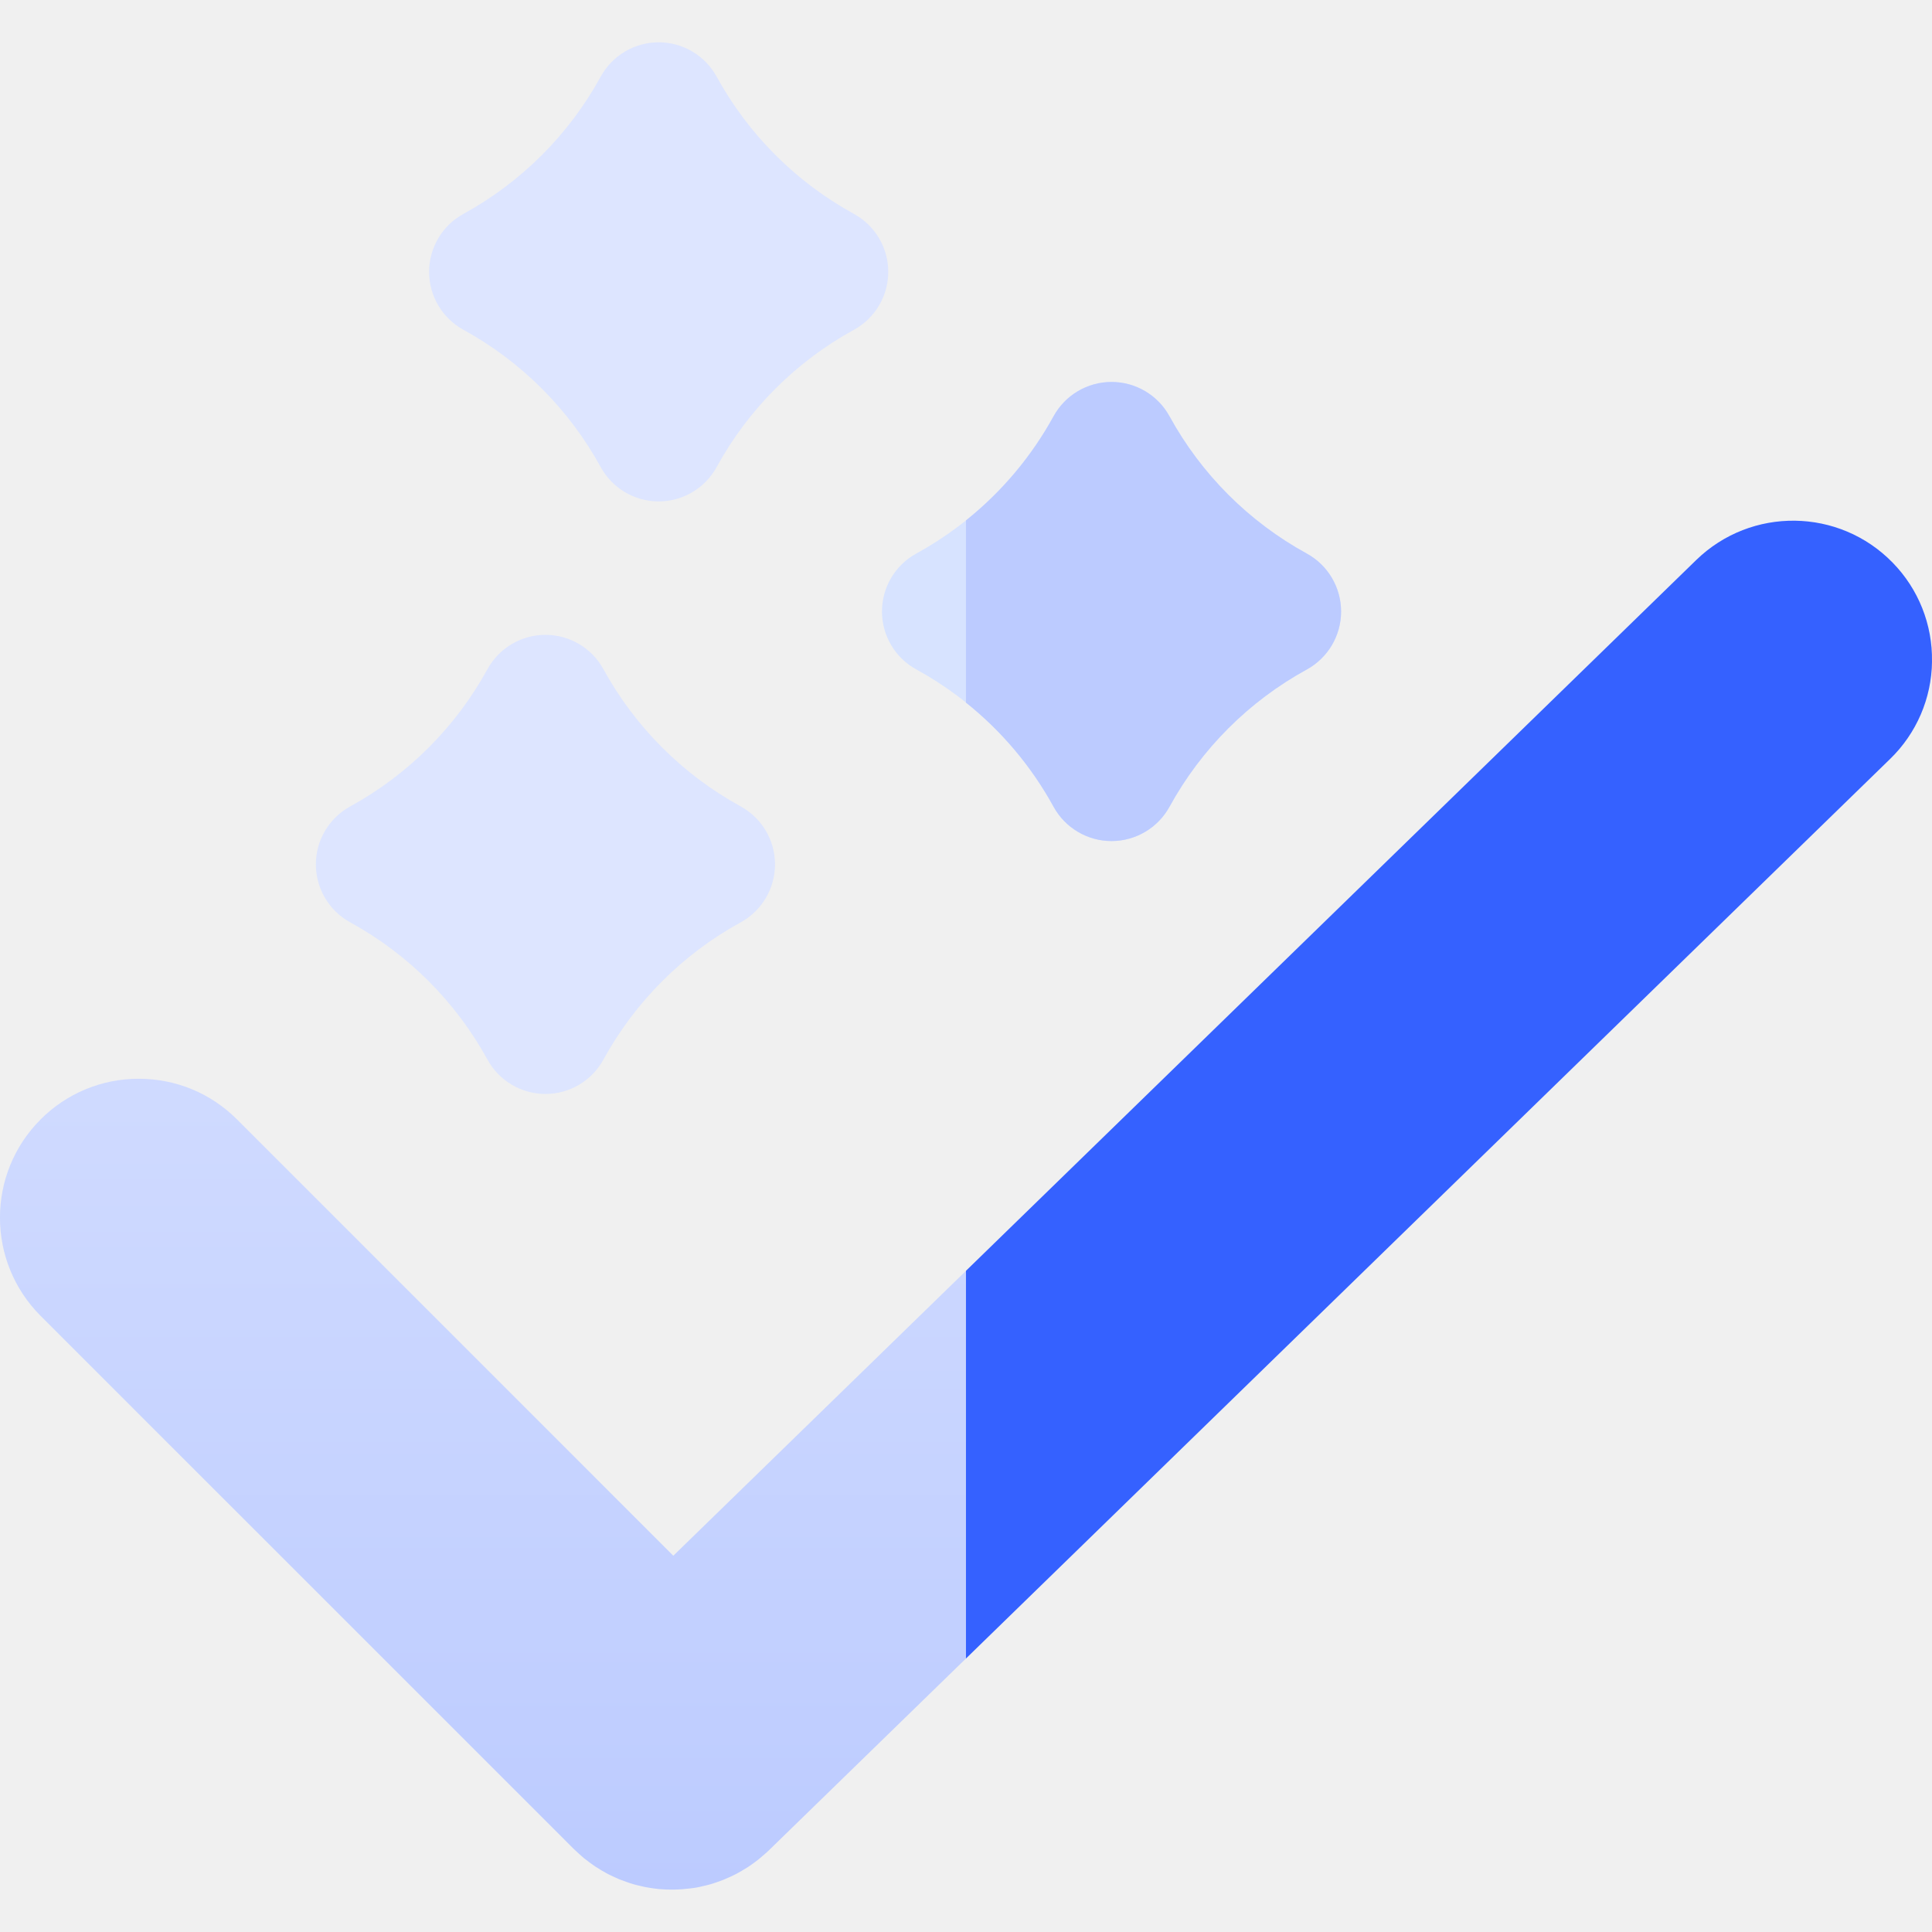
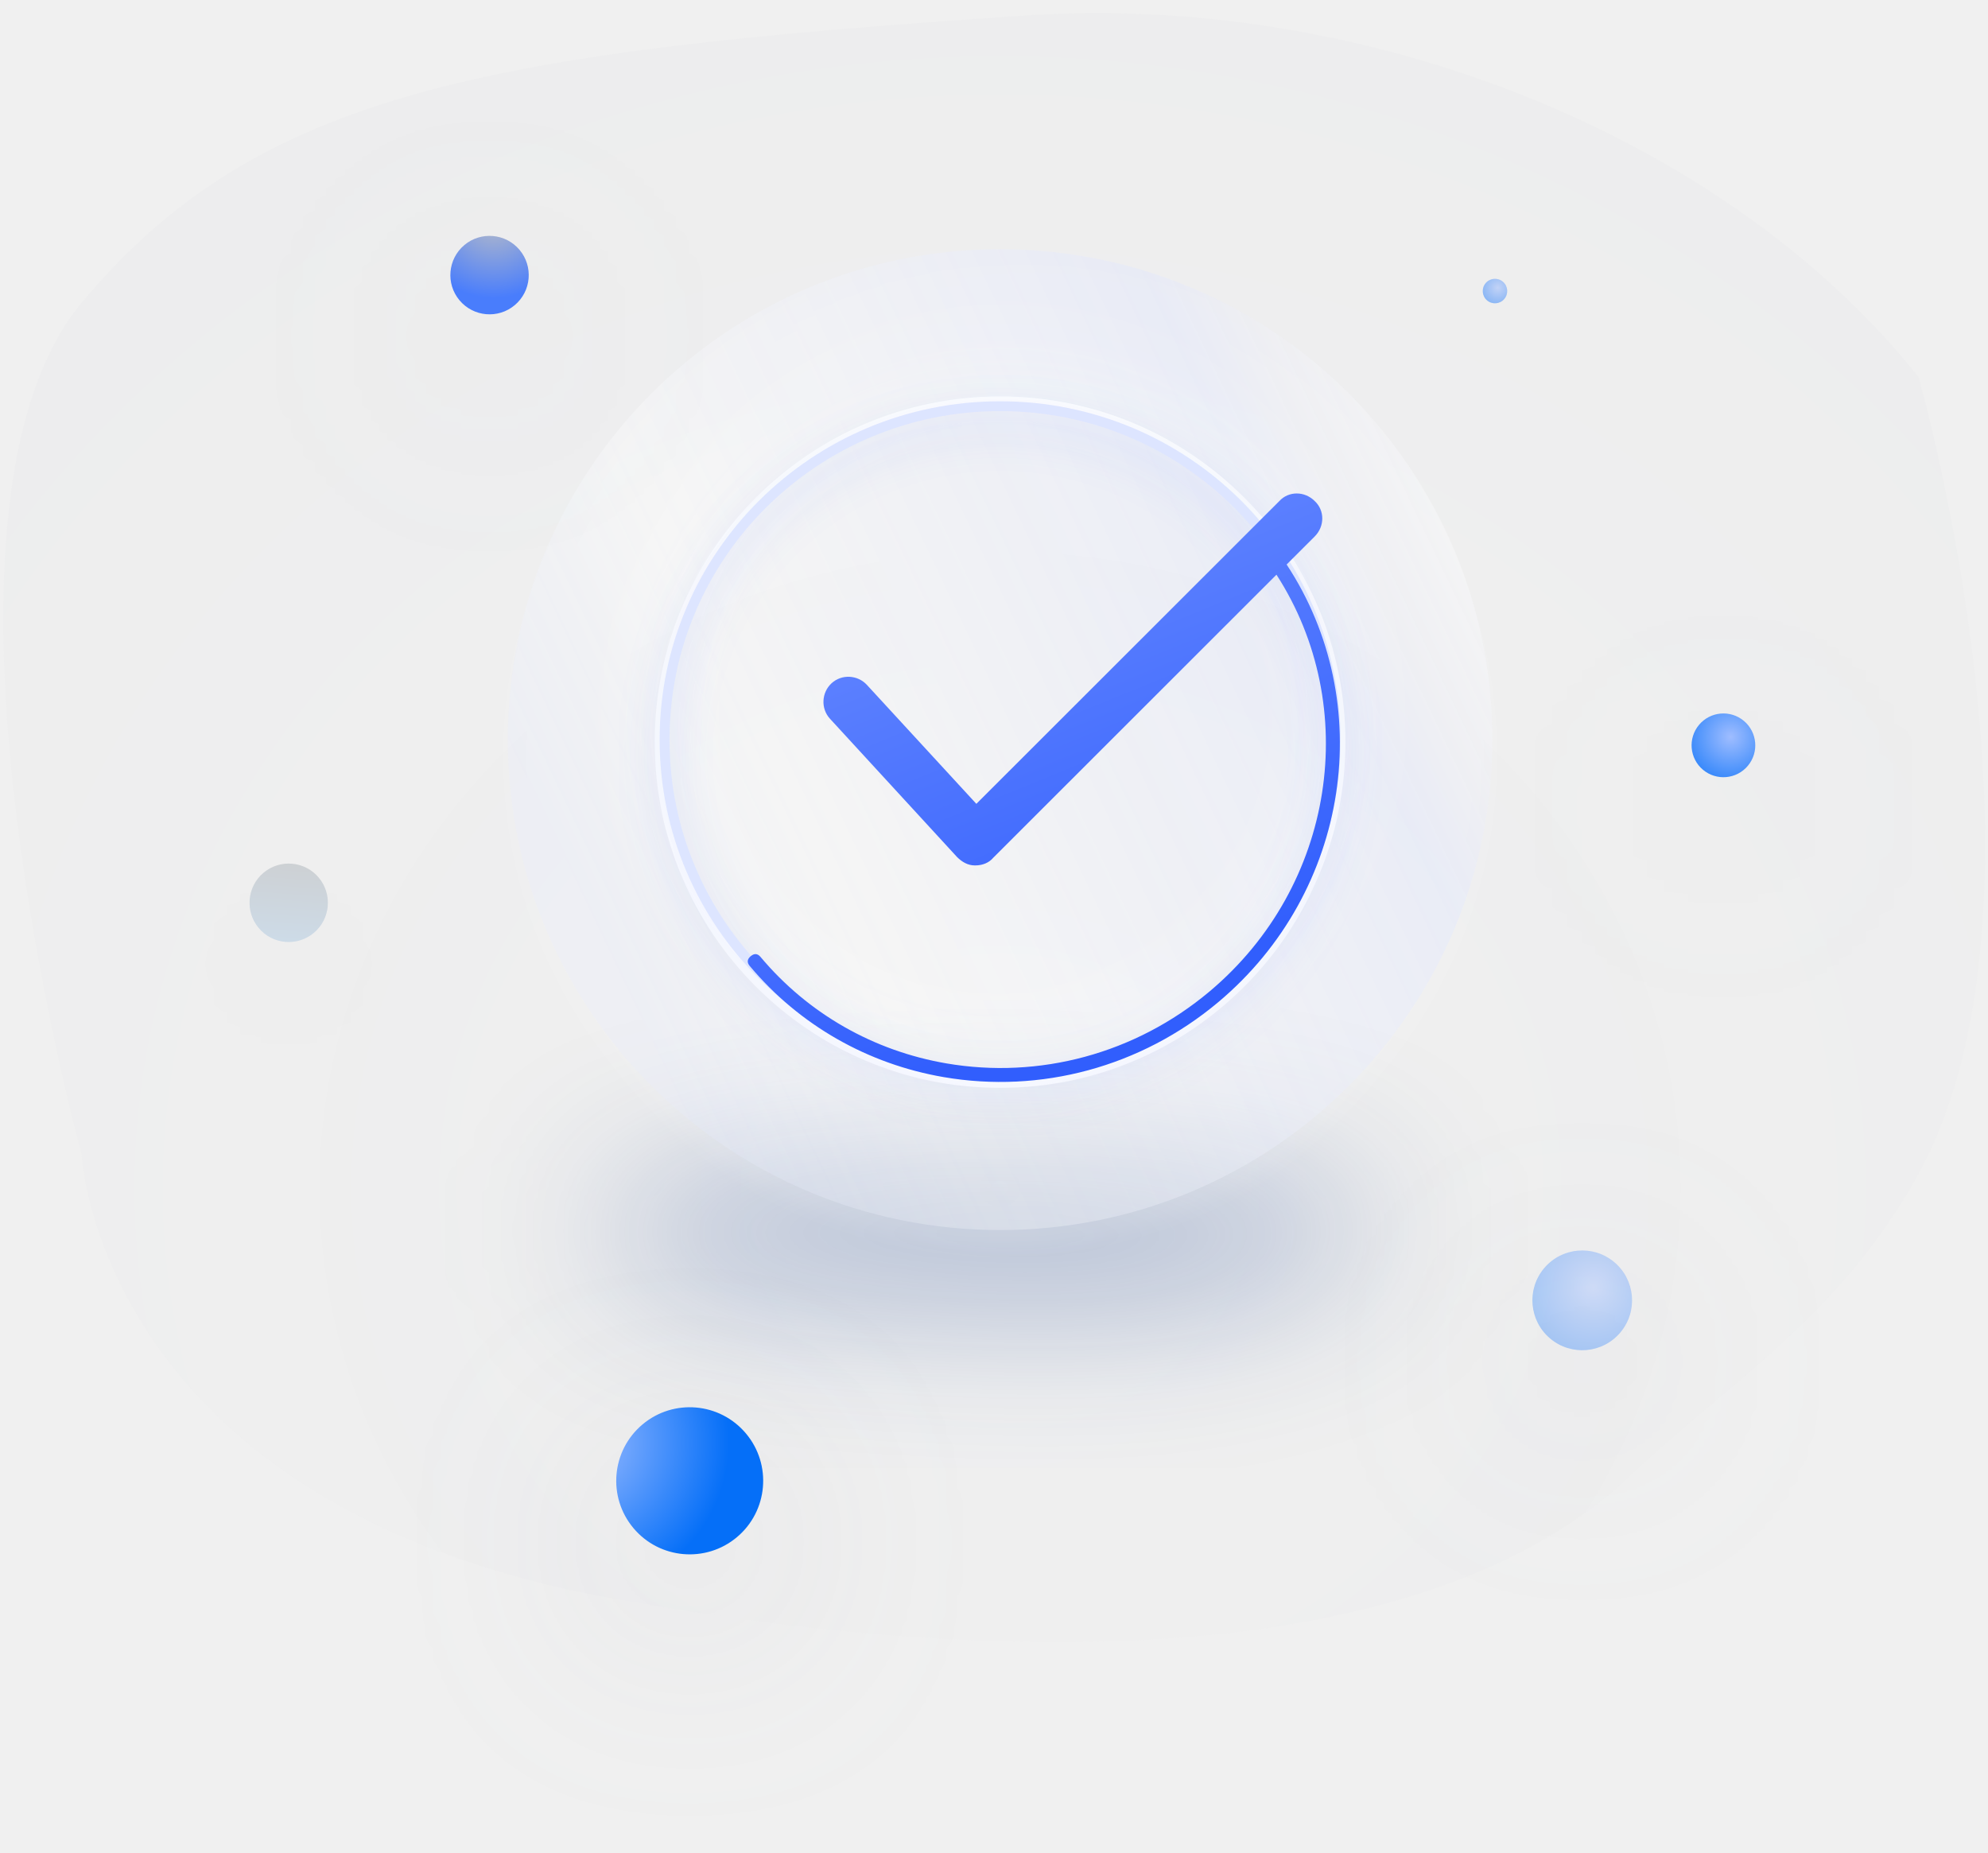
- <svg xmlns="http://www.w3.org/2000/svg" width="72" height="72" fill="none">
-   <g clip-path="url(#clip0)">
-     <path d="M72 24.65a5.134 5.134 0 01-1.566 3.638L36 61.806l-7.346 7.15a3.09 3.09 0 01-.177.16l-.02.017a4.022 4.022 0 01-.365.294l-.037.027a3.621 3.621 0 01-.394.254l-.036.023a3.787 3.787 0 01-.416.215l-.036.016a3.975 3.975 0 01-.441.176l-.027.008a3.395 3.395 0 01-.474.136l-.014.003a3.17 3.17 0 01-.516.093 5.234 5.234 0 01-1.156.021c-.058-.005-.116-.014-.175-.022-.081-.012-.192-.026-.322-.051a3.502 3.502 0 01-.196-.045l-.016-.004a3.38 3.38 0 01-.475-.138l-.031-.011a4.49 4.49 0 01-.25-.092 3.952 3.952 0 01-.199-.09l-.036-.016c-.076-.036-.152-.07-.225-.11a4.83 4.83 0 01-.2-.114l-.037-.023a3.676 3.676 0 01-.399-.265l-.038-.029a4.696 4.696 0 01-.193-.147 4.443 4.443 0 01-.175-.156l-.019-.017a3.853 3.853 0 01-.175-.163L1.513 49.038a5.18 5.18 0 010-7.32 5.142 5.142 0 013.66-1.516c1.383 0 2.682.539 3.66 1.516l16.259 16.26L35.999 47.36l27.216-26.49a5.181 5.181 0 017.319.099A5.138 5.138 0 0172 24.65z" fill="url(#paint0_linear)" />
-     <path d="M27.603 30.052a12.911 12.911 0 01-5.116-5.115 2.464 2.464 0 00-4.32 0 12.91 12.91 0 01-5.116 5.116 2.463 2.463 0 000 4.32 12.91 12.91 0 015.116 5.116 2.463 2.463 0 004.32 0 12.91 12.91 0 015.116-5.116 2.463 2.463 0 000-4.32z" fill="#DDE5FF" />
-     <path d="M49.98 22.79c0 .899-.49 1.727-1.278 2.16a12.91 12.91 0 00-5.117 5.116 2.464 2.464 0 01-4.32-.001 12.89 12.89 0 00-5.115-5.116 2.462 2.462 0 01-.002-4.32 12.92 12.92 0 005.117-5.117 2.464 2.464 0 014.32 0 12.91 12.91 0 005.117 5.118 2.464 2.464 0 011.278 2.16z" fill="#D7E3FF" />
-     <path d="M31.823 7.97a12.91 12.91 0 01-5.116-5.115 2.464 2.464 0 00-4.32 0 12.91 12.91 0 01-5.116 5.116 2.463 2.463 0 000 4.32 12.91 12.91 0 015.115 5.116 2.464 2.464 0 004.321 0 12.91 12.91 0 015.116-5.116 2.463 2.463 0 000-4.32z" fill="#DDE5FF" />
-     <path d="M72 24.65a5.134 5.134 0 01-1.566 3.638L35.999 61.806V47.36l27.215-26.49a5.181 5.181 0 017.32.099 5.139 5.139 0 011.465 3.68z" fill="#3561FF" />
-     <path d="M49.978 22.79c0 .899-.49 1.727-1.278 2.16a12.91 12.91 0 00-5.117 5.116 2.464 2.464 0 01-4.32-.001 12.89 12.89 0 00-3.264-3.881v-6.79a12.918 12.918 0 003.264-3.881 2.464 2.464 0 014.32 0A12.91 12.91 0 0048.7 20.63a2.464 2.464 0 011.278 2.16z" fill="#BCCBFF" />
+ <svg xmlns="http://www.w3.org/2000/svg" width="220" height="205" viewBox="0 0 487 449" fill="none">
+   <path opacity="0.1" fill-rule="evenodd" clip-rule="evenodd" d="M152.344 389.605C280.862 412.052 360.924 395.676 399.187 359.226C423.412 336.148 450.239 320.504 469.615 285.807C506.904 219.031 470 89.916 470 89.916C422 29.829 333.279 -4.037 251.773 1.35C119.999 10.06 63.2 19.917 20 71.72C-23.2 123.522 20 280.375 20 280.375C20 280.375 23.827 367.158 152.344 389.605Z" fill="url(#paint0_radial)" />
+   <g filter="url(#filter0_f)">
+     <path fill-rule="evenodd" clip-rule="evenodd" d="M239.895 318.659C297.451 320.989 318.747 313.24 336.133 301.33C353.519 289.42 293.623 280.88 241.184 280.88C188.744 280.88 135.306 289.127 146.234 301.33C157.162 313.533 182.34 316.329 239.895 318.659Z" fill="#1A438F" fill-opacity="0.312" style="mix-blend-mode:multiply" />
  </g>
+   <g filter="url(#filter1_d)">
+     <path fill-rule="evenodd" clip-rule="evenodd" d="M244.999 298.898C311.605 298.898 365.599 245.118 365.599 178.778C365.599 112.437 311.605 58.657 244.999 58.657C178.394 58.657 124.399 112.437 124.399 178.778C124.399 245.118 178.394 298.898 244.999 298.898Z" fill="url(#paint1_linear)" />
+   </g>
+   <g opacity="0.174" filter="url(#filter2_d)">
+     <rect width="19.208" height="19.211" rx="9.604" transform="matrix(-0.765728 0.643165 0.64241 0.766361 71.9082 205.204)" fill="url(#paint2_linear)" />
+   </g>
+   <g filter="url(#filter3_d)">
+     <rect width="19.208" height="19.211" rx="9.604" transform="matrix(-0.765727 0.643165 0.64241 0.766361 121.108 51.4504)" fill="url(#paint3_radial)" />
+   </g>
+   <g filter="url(#filter4_d)">
+     <path d="M182.747 348.736C176.358 341.115 165.003 340.119 157.388 346.516C149.773 352.912 148.78 364.278 155.169 371.9C161.558 379.522 172.913 380.517 180.528 374.121C188.144 367.724 189.136 356.358 182.747 348.736Z" fill="url(#paint4_radial)" />
+   </g>
+   <g filter="url(#filter5_d)">
+     <rect width="15.607" height="15.609" rx="7.803" transform="matrix(0.765728 0.643165 -0.64241 0.766361 421.228 169.168)" fill="url(#paint5_radial)" />
+   </g>
+   <g filter="url(#filter6_d)">
+     <rect width="24.427" height="24.432" rx="12.214" transform="matrix(0.765728 0.643165 -0.642411 0.766361 386.095 298.898)" fill="url(#paint6_radial)" fill-opacity="0.4" />
+   </g>
+   <g opacity="0.554" filter="url(#filter7_d)">
+     <rect width="6.002" height="6.004" rx="3.001" transform="matrix(0.765728 0.643164 -0.642411 0.766361 365.856 64.6636)" fill="url(#paint7_radial)" />
+   </g>
+   <g filter="url(#filter8_d)">
+     <path d="M244.991 261.609C290.36 261.609 327.138 224.793 327.138 179.379C327.138 133.964 290.36 97.148 244.991 97.148C199.622 97.148 162.843 133.964 162.843 179.379C162.843 224.793 199.622 261.609 244.991 261.609ZM244.991 264.063C198.267 264.063 160.391 226.149 160.391 179.379C160.391 132.608 198.267 94.694 244.991 94.694C291.714 94.694 329.591 132.608 329.591 179.379C329.591 226.149 291.714 264.063 244.991 264.063Z" fill="white" />
+   </g>
+   <g filter="url(#filter9_dd)">
+     <path d="M244.995 259.258C289.723 259.258 325.982 223.226 325.982 178.778C325.982 134.33 289.723 98.297 244.995 98.297C200.267 98.297 164.008 134.33 164.008 178.778C164.008 223.226 200.267 259.258 244.995 259.258ZM244.995 261.661C198.932 261.661 161.591 224.553 161.591 178.778C161.591 133.003 198.932 95.895 244.995 95.895C291.058 95.895 328.4 133.003 328.4 178.778C328.4 224.553 291.058 261.661 244.995 261.661Z" fill="#DDE5FF" />
+   </g>
+   <path d="M315.188 135.879C337.426 169.638 330.815 215.909 298.453 243.063C279.451 259.009 254.87 265.504 231.181 261.435C212.656 258.252 195.898 248.797 183.667 234.22C182.943 233.357 183.021 232.556 183.902 231.817C184.783 231.077 185.586 231.139 186.31 232.002C198.03 245.969 214.08 255.025 231.83 258.074C254.529 261.974 278.073 255.752 296.281 240.474C327.098 214.615 333.541 170.661 312.695 138.371L243.299 207.721C242.269 208.96 240.619 209.58 238.97 209.58H238.764C237.115 209.58 235.671 208.754 234.434 207.514L203.3 173.633C201.032 171.154 201.239 167.229 203.713 164.957C206.187 162.684 210.105 162.891 212.373 165.37L239.177 194.499L313.402 120.334C315.67 117.855 319.588 117.855 322.062 120.334C324.536 122.606 324.536 126.531 322.062 129.01L315.188 135.879Z" fill="url(#paint8_linear)" />
  <defs>
-     <linearGradient id="paint0_linear" x1="36" y1="19.407" x2="36" y2="70.423" gradientUnits="userSpaceOnUse">
-       <stop stop-color="#DDE5FF" />
-       <stop offset="1" stop-color="#BCCBFF" />
+     <filter id="filter0_f" x="106.744" y="242.824" width="270.512" height="114.305" filterUnits="userSpaceOnUse" color-interpolation-filters="sRGB">
+       <feFlood flood-opacity="0" result="BackgroundImageFix" />
+       <feBlend mode="normal" in="SourceGraphic" in2="BackgroundImageFix" result="shape" />
+       <feGaussianBlur stdDeviation="19.028" result="effect1_foregroundBlur" />
+     </filter>
+     <filter id="filter1_d" x="120.399" y="58.657" width="249.2" height="248.24" filterUnits="userSpaceOnUse" color-interpolation-filters="sRGB">
+       <feFlood flood-opacity="0" result="BackgroundImageFix" />
+       <feColorMatrix in="SourceAlpha" type="matrix" values="0 0 0 0 0 0 0 0 0 0 0 0 0 0 0 0 0 0 127 0" />
+       <feOffset dy="4" />
+       <feGaussianBlur stdDeviation="2" />
+       <feColorMatrix type="matrix" values="0 0 0 0 1 0 0 0 0 1 0 0 0 0 1 0 0 0 0.1 0" />
+       <feBlend mode="normal" in2="BackgroundImageFix" result="effect1_dropShadow" />
+       <feBlend mode="normal" in="SourceGraphic" in2="effect1_dropShadow" result="shape" />
+     </filter>
+     <filter id="filter2_d" x="6.125" y="169.133" width="129.2" height="129.219" filterUnits="userSpaceOnUse" color-interpolation-filters="sRGB">
+       <feFlood flood-opacity="0" result="BackgroundImageFix" />
+       <feColorMatrix in="SourceAlpha" type="matrix" values="0 0 0 0 0 0 0 0 0 0 0 0 0 0 0 0 0 0 127 0" />
+       <feOffset dy="15" />
+       <feGaussianBlur stdDeviation="27.5" />
+       <feColorMatrix type="matrix" values="0 0 0 0 0.616 0 0 0 0 0.639 0 0 0 0 0.706 0 0 0 0.2 0" />
+       <feBlend mode="normal" in2="BackgroundImageFix" result="effect1_dropShadow" />
+       <feBlend mode="normal" in="SourceGraphic" in2="effect1_dropShadow" result="shape" />
+     </filter>
+     <filter id="filter3_d" x="55.325" y="15.379" width="129.2" height="129.219" filterUnits="userSpaceOnUse" color-interpolation-filters="sRGB">
+       <feFlood flood-opacity="0" result="BackgroundImageFix" />
+       <feColorMatrix in="SourceAlpha" type="matrix" values="0 0 0 0 0 0 0 0 0 0 0 0 0 0 0 0 0 0 127 0" />
+       <feOffset dy="15" />
+       <feGaussianBlur stdDeviation="27.5" />
+       <feColorMatrix type="matrix" values="0 0 0 0 0.616 0 0 0 0 0.639 0 0 0 0 0.706 0 0 0 0.2 0" />
+       <feBlend mode="normal" in2="BackgroundImageFix" result="effect1_dropShadow" />
+       <feBlend mode="normal" in="SourceGraphic" in2="effect1_dropShadow" result="shape" />
+     </filter>
+     <filter id="filter4_d" x="95.958" y="302.3" width="146" height="146.036" filterUnits="userSpaceOnUse" color-interpolation-filters="sRGB">
+       <feFlood flood-opacity="0" result="BackgroundImageFix" />
+       <feColorMatrix in="SourceAlpha" type="matrix" values="0 0 0 0 0 0 0 0 0 0 0 0 0 0 0 0 0 0 127 0" />
+       <feOffset dy="15" />
+       <feGaussianBlur stdDeviation="27.5" />
+       <feColorMatrix type="matrix" values="0 0 0 0 0.616 0 0 0 0 0.639 0 0 0 0 0.706 0 0 0 0.2 0" />
+       <feBlend mode="normal" in2="BackgroundImageFix" result="effect1_dropShadow" />
+       <feBlend mode="normal" in="SourceGraphic" in2="effect1_dropShadow" result="shape" />
+     </filter>
+     <filter id="filter5_d" x="359.389" y="132.36" width="125.6" height="125.616" filterUnits="userSpaceOnUse" color-interpolation-filters="sRGB">
+       <feFlood flood-opacity="0" result="BackgroundImageFix" />
+       <feColorMatrix in="SourceAlpha" type="matrix" values="0 0 0 0 0 0 0 0 0 0 0 0 0 0 0 0 0 0 127 0" />
+       <feOffset dy="15" />
+       <feGaussianBlur stdDeviation="27.5" />
+       <feColorMatrix type="matrix" values="0 0 0 0 0.616 0 0 0 0 0.639 0 0 0 0 0.706 0 0 0 0.2 0" />
+       <feBlend mode="normal" in2="BackgroundImageFix" result="effect1_dropShadow" />
+       <feBlend mode="normal" in="SourceGraphic" in2="effect1_dropShadow" result="shape" />
+     </filter>
+     <filter id="filter6_d" x="320.391" y="263.894" width="134.417" height="134.442" filterUnits="userSpaceOnUse" color-interpolation-filters="sRGB">
+       <feFlood flood-opacity="0" result="BackgroundImageFix" />
+       <feColorMatrix in="SourceAlpha" type="matrix" values="0 0 0 0 0 0 0 0 0 0 0 0 0 0 0 0 0 0 127 0" />
+       <feOffset dy="15" />
+       <feGaussianBlur stdDeviation="27.5" />
+       <feColorMatrix type="matrix" values="0 0 0 0 0.616 0 0 0 0 0.639 0 0 0 0 0.706 0 0 0 0.2 0" />
+       <feBlend mode="normal" in2="BackgroundImageFix" result="effect1_dropShadow" />
+       <feBlend mode="normal" in="SourceGraphic" in2="effect1_dropShadow" result="shape" />
+     </filter>
+     <filter id="filter7_d" x="308.227" y="25.891" width="116" height="116.006" filterUnits="userSpaceOnUse" color-interpolation-filters="sRGB">
+       <feFlood flood-opacity="0" result="BackgroundImageFix" />
+       <feColorMatrix in="SourceAlpha" type="matrix" values="0 0 0 0 0 0 0 0 0 0 0 0 0 0 0 0 0 0 127 0" />
+       <feOffset dy="15" />
+       <feGaussianBlur stdDeviation="27.5" />
+       <feColorMatrix type="matrix" values="0 0 0 0 0.616 0 0 0 0 0.639 0 0 0 0 0.706 0 0 0 0.2 0" />
+       <feBlend mode="normal" in2="BackgroundImageFix" result="effect1_dropShadow" />
+       <feBlend mode="normal" in="SourceGraphic" in2="effect1_dropShadow" result="shape" />
+     </filter>
+     <filter id="filter8_d" x="140.391" y="66.694" width="209.2" height="209.369" filterUnits="userSpaceOnUse" color-interpolation-filters="sRGB">
+       <feFlood flood-opacity="0" result="BackgroundImageFix" />
+       <feColorMatrix in="SourceAlpha" type="matrix" values="0 0 0 0 0 0 0 0 0 0 0 0 0 0 0 0 0 0 127 0" />
+       <feOffset dy="-8" />
+       <feGaussianBlur stdDeviation="10" />
+       <feColorMatrix type="matrix" values="0 0 0 0 1 0 0 0 0 1 0 0 0 0 1 0 0 0 1 0" />
+       <feBlend mode="lighten" in2="BackgroundImageFix" result="effect1_dropShadow" />
+       <feBlend mode="normal" in="SourceGraphic" in2="effect1_dropShadow" result="shape" />
+     </filter>
+     <filter id="filter9_dd" x="151.591" y="80.895" width="186.809" height="194.766" filterUnits="userSpaceOnUse" color-interpolation-filters="sRGB">
+       <feFlood flood-opacity="0" result="BackgroundImageFix" />
+       <feColorMatrix in="SourceAlpha" type="matrix" values="0 0 0 0 0 0 0 0 0 0 0 0 0 0 0 0 0 0 127 0" />
+       <feOffset dy="-5" />
+       <feGaussianBlur stdDeviation="5" />
+       <feColorMatrix type="matrix" values="0 0 0 0 0.945 0 0 0 0 0.953 0 0 0 0 0.969 0 0 0 1 0" />
+       <feBlend mode="normal" in2="BackgroundImageFix" result="effect1_dropShadow" />
+       <feColorMatrix in="SourceAlpha" type="matrix" values="0 0 0 0 0 0 0 0 0 0 0 0 0 0 0 0 0 0 127 0" />
+       <feOffset dy="4" />
+       <feGaussianBlur stdDeviation="5" />
+       <feColorMatrix type="matrix" values="0 0 0 0 0.192 0 0 0 0 0.369 0 0 0 0 0.992 0 0 0 0.2 0" />
+       <feBlend mode="normal" in2="effect1_dropShadow" result="effect2_dropShadow" />
+       <feBlend mode="normal" in="SourceGraphic" in2="effect2_dropShadow" result="shape" />
+     </filter>
+     <radialGradient id="paint0_radial" cx="0" cy="0" r="1" gradientUnits="userSpaceOnUse" gradientTransform="translate(245 289.347) rotate(-90) scale(279.946 299.58)">
+       <stop stop-color="white" stop-opacity="0.262" />
+       <stop offset="1" stop-color="#80869F" stop-opacity="0.19" />
+     </radialGradient>
+     <linearGradient id="paint1_linear" x1="353.599" y1="103.102" x2="137.519" y2="206.237" gradientUnits="userSpaceOnUse">
+       <stop stop-color="white" stop-opacity="0.404" />
+       <stop offset="0.119" stop-color="#EEEFF8" stop-opacity="0.385" />
+       <stop offset="0.206" stop-color="#DEE5FF" stop-opacity="0.371" />
+       <stop offset="0.765" stop-color="white" stop-opacity="0.282" />
+       <stop offset="1" stop-color="#E3EAFF" stop-opacity="0.245" />
    </linearGradient>
-     <clipPath id="clip0">
-       <path fill="#fff" d="M0 0h72v72H0z" />
-     </clipPath>
+     <linearGradient id="paint2_linear" x1="-10.129" y1="9.185" x2="9.334" y2="28.94" gradientUnits="userSpaceOnUse">
+       <stop stop-color="#2B2E34" />
+       <stop offset="1" stop-color="#2B87DA" />
+     </linearGradient>
+     <radialGradient id="paint3_radial" cx="0" cy="0" r="1" gradientUnits="userSpaceOnUse" gradientTransform="translate(-0.252004 -0.546951) rotate(90) scale(19.7582 19.7548)">
+       <stop stop-color="#B9BDC7" />
+       <stop offset="1" stop-color="#497DFC" />
+     </radialGradient>
+     <radialGradient id="paint4_radial" cx="0" cy="0" r="1" gradientUnits="userSpaceOnUse" gradientTransform="translate(141.769 351.049) rotate(79.2845) scale(36.8465 36.8121)">
+       <stop stop-color="#9FBDFF" />
+       <stop offset="1" stop-color="#056FF8" />
+     </radialGradient>
+     <radialGradient id="paint5_radial" cx="0" cy="0" r="1" gradientUnits="userSpaceOnUse" gradientTransform="translate(7.80323 5.07506) rotate(60.7303) scale(15.9601 15.9586)">
+       <stop stop-color="#9FBDFF" />
+       <stop offset="1" stop-color="#056FF8" />
+     </radialGradient>
+     <radialGradient id="paint6_radial" cx="0" cy="0" r="1" gradientUnits="userSpaceOnUse" gradientTransform="translate(12.2137 7.94352) rotate(60.7303) scale(24.9808 24.9786)">
+       <stop stop-color="#9FBDFF" />
+       <stop offset="1" stop-color="#056FF8" />
+     </radialGradient>
+     <radialGradient id="paint7_radial" cx="0" cy="0" r="1" gradientUnits="userSpaceOnUse" gradientTransform="translate(3.00124 1.95195) rotate(60.7303) scale(6.1385 6.13794)">
+       <stop stop-color="#9FBDFF" />
+       <stop offset="1" stop-color="#056FF8" />
+     </radialGradient>
+     <linearGradient id="paint8_linear" x1="255.199" y1="250.85" x2="207.117" y2="133.166" gradientUnits="userSpaceOnUse">
+       <stop stop-color="#315EFD" />
+       <stop offset="1" stop-color="#6789FF" />
+     </linearGradient>
  </defs>
</svg>
